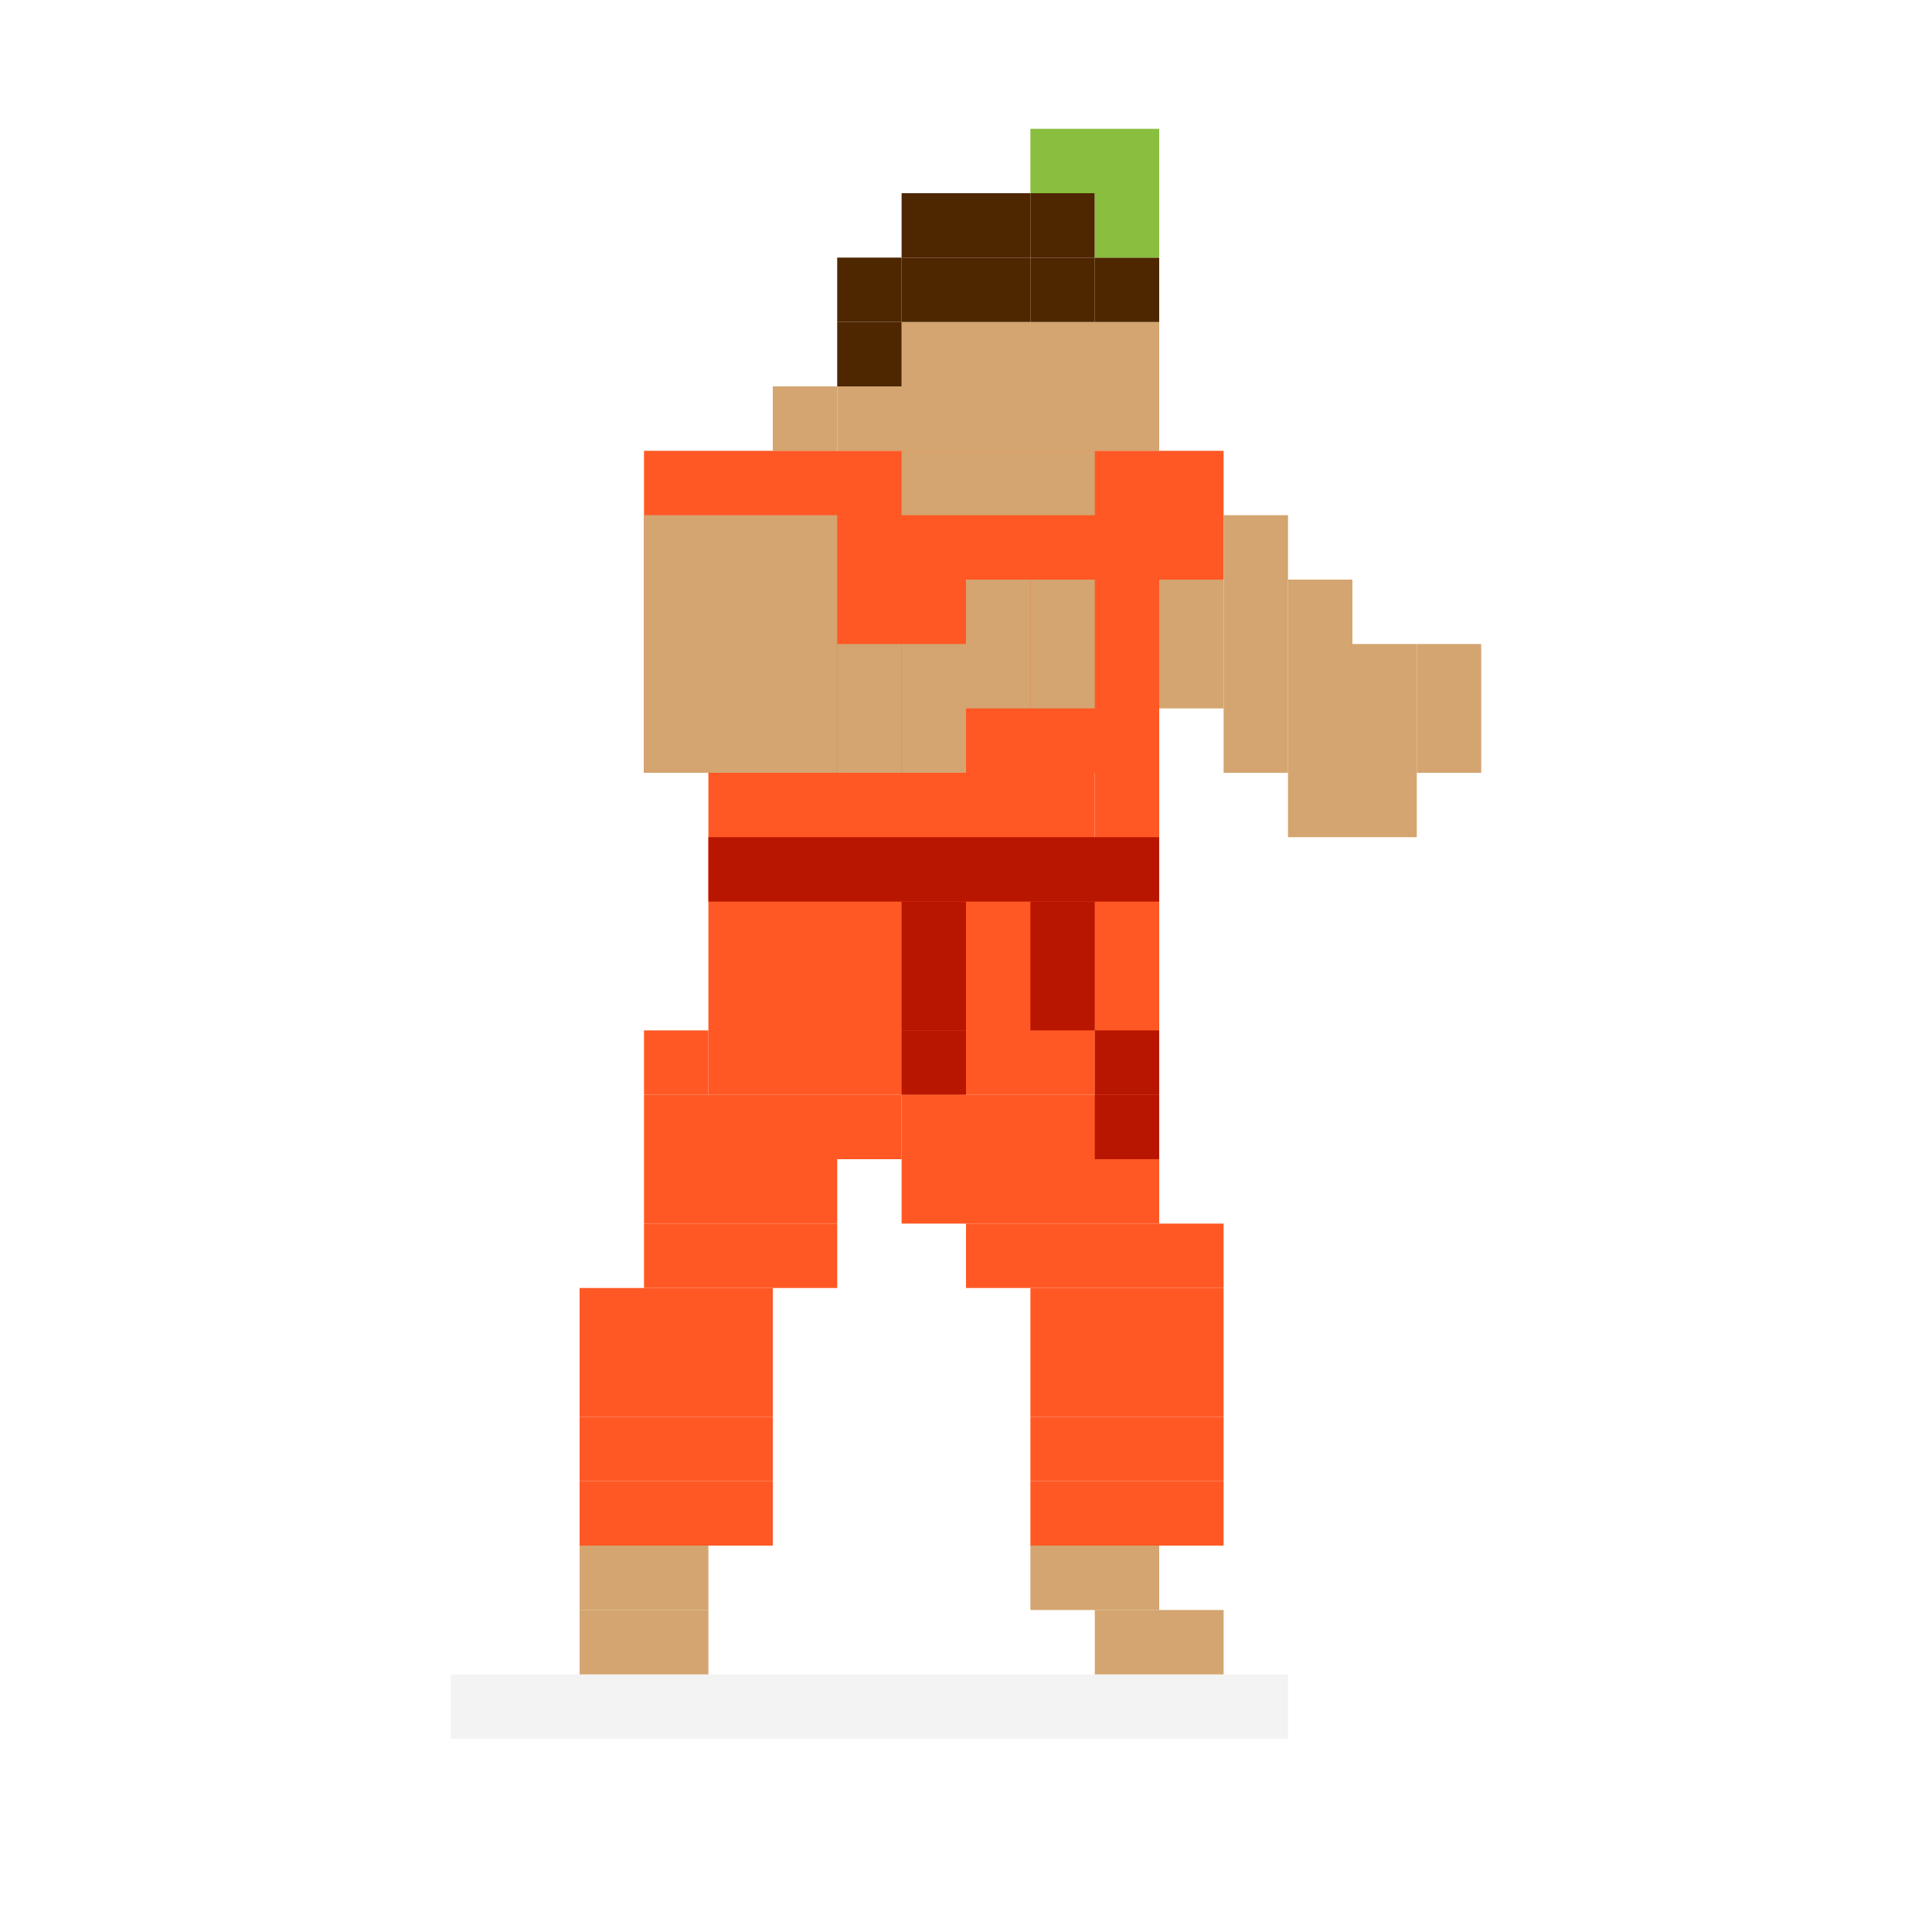
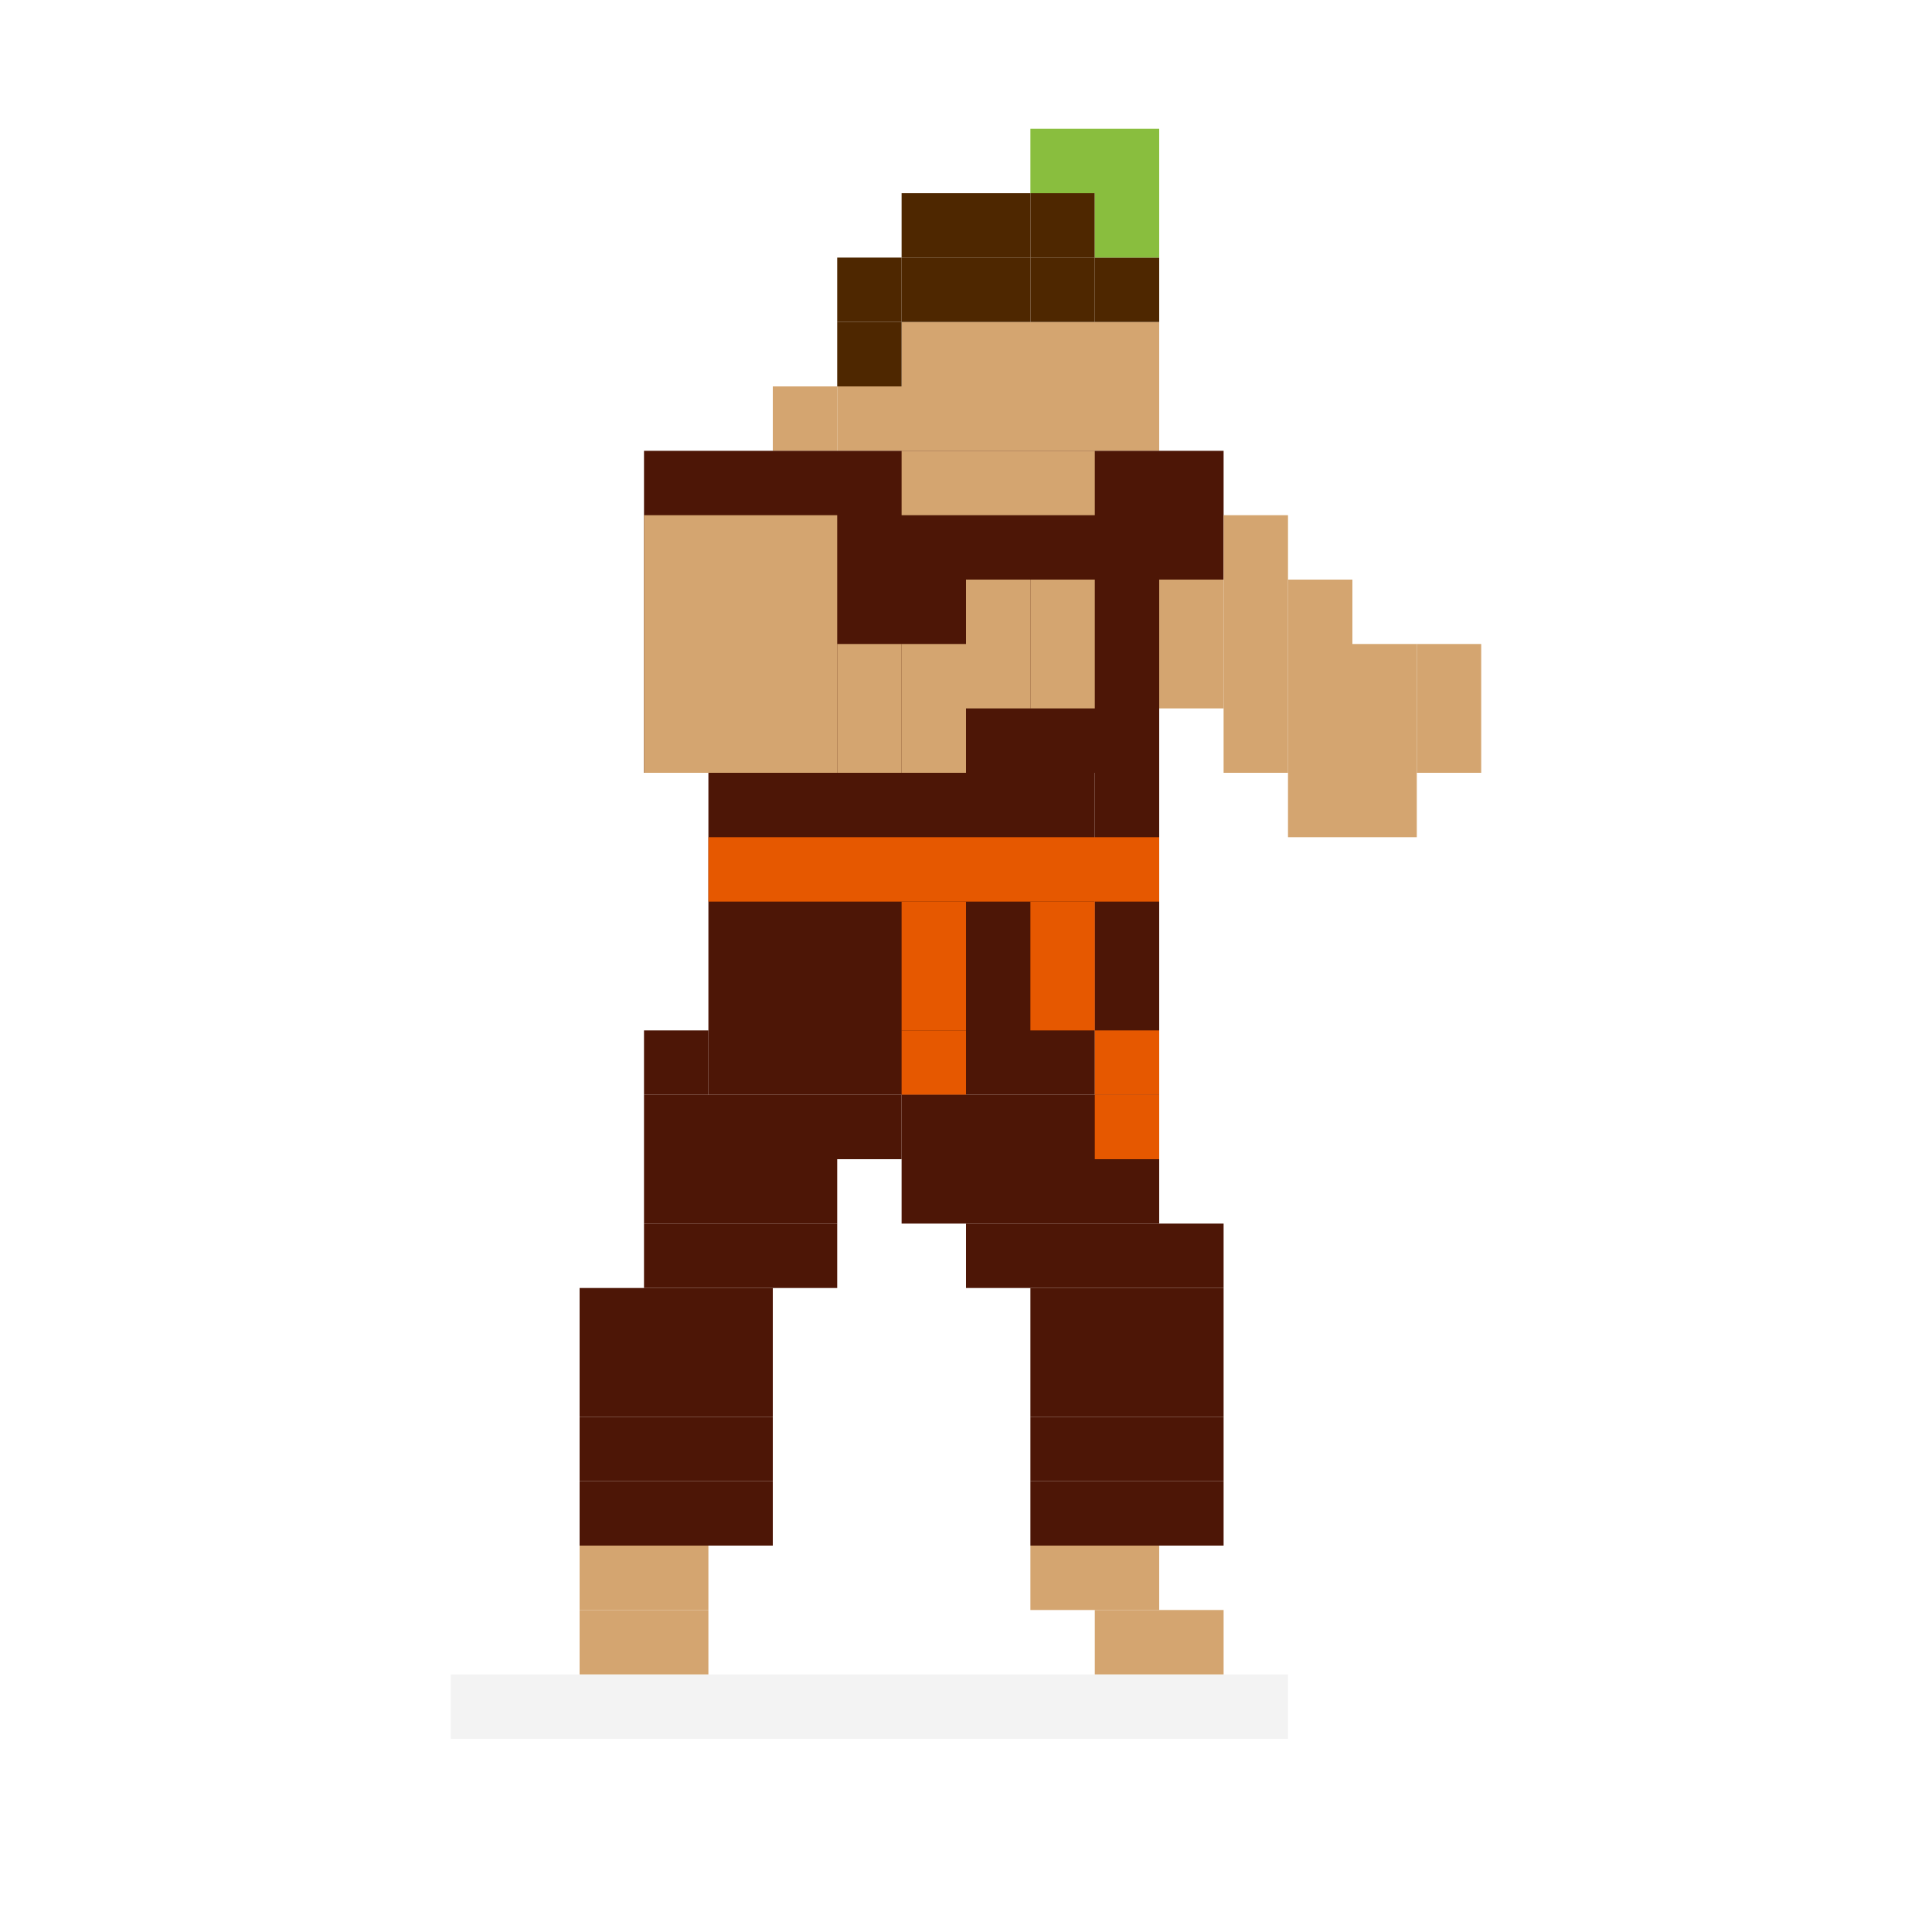
<svg xmlns="http://www.w3.org/2000/svg" width="300" height="300" viewBox="0 0 300 300" fill="none">
  <path d="M180 50H140V60H180V50Z" fill="#D4A570" />
  <path d="M180 60H150V70H180V60Z" fill="#D4A570" />
  <path d="M150 60H130V70H150V60Z" fill="#D4A570" />
  <path d="M140 40H130V50H140V40Z" fill="#4E2700" />
  <path d="M140 50H130V60H140V50Z" fill="#4E2700" />
  <path d="M150 40H140V50H150V40Z" fill="#4E2700" />
  <path d="M160 40H150V50H160V40Z" fill="#4E2700" />
  <path d="M150 30H140V40H150V30Z" fill="#4E2700" />
  <path d="M160 30H150V40H160V30Z" fill="#4E2700" />
  <path d="M170 30H160V40H170V30Z" fill="#4E2700" />
  <path d="M180 40H170V50H180V40Z" fill="#4E2700" />
  <path d="M170 40H160V50H170V40Z" fill="#4E2700" />
  <path d="M130 60H120V70H130V60Z" fill="#D4A570" />
-   <path d="M190 70H180V90H190V70Z" fill="#FF5825" />
+   <path d="M190 70H180V90H190V70Z" fill="#4D1606" />
  <path d="M200 80H190V120H200V80Z" fill="#D4A570" />
  <path d="M190 90H180V110H190V90Z" fill="#D4A570" />
  <path d="M210 90H200V130H210V90Z" fill="#D4A570" />
  <path d="M220 100H210V130H220V100Z" fill="#D4A570" />
  <path d="M230 100H220V120H230V100Z" fill="#D4A570" />
-   <path d="M180 120H170V170H180V120Z" fill="#FF5825" />
+   <path d="M180 120H170V170H180V120Z" fill="#4D1606" />
  <path d="M200 260H70V270H200V260Z" fill="black" fill-opacity="0.05" />
-   <path d="M180 70H100V120H180V70Z" fill="#FF5825" />
-   <path d="M170 120H110V170H170V120Z" fill="#FF5825" />
-   <path d="M180 130H110V140H180V130Z" fill="#B81600" />
-   <path d="M150 140H140V160H150V140Z" fill="#B81600" />
-   <path d="M170 140H160V160H170V140Z" fill="#B81600" />
-   <path d="M150 160H140V170H150V160Z" fill="#B81600" />
-   <path d="M180 170H140V190H180V170Z" fill="#FF5825" />
-   <path d="M190 190H150V200H190V190Z" fill="#FF5825" />
-   <path d="M140 170H100V180H140V170Z" fill="#FF5825" />
-   <path d="M110 160H100V170H110V160Z" fill="#FF5825" />
-   <path d="M130 180H100V190H130V180Z" fill="#FF5825" />
-   <path d="M130 190H100V200H130V190Z" fill="#FF5825" />
-   <path d="M120 200H90V210H120V200Z" fill="#FF5825" />
-   <path d="M120 210H90V220H120V210Z" fill="#FF5825" />
-   <path d="M120 220H90V230H120V220Z" fill="#FF5825" />
-   <path d="M120 230H90V240H120V230Z" fill="#FF5825" />
-   <path d="M190 200H160V210H190V200Z" fill="#FF5825" />
-   <path d="M190 210H160V220H190V210Z" fill="#FF5825" />
-   <path d="M190 220H160V230H190V220Z" fill="#FF5825" />
-   <path d="M190 230H160V240H190V230Z" fill="#FF5825" />
+   <path d="M180 70H100V120H180V70Z" fill="#4D1606" />
+   <path d="M170 120H110V170H170V120Z" fill="#4D1606" />
+   <path d="M180 130H110V140H180V130Z" fill="#E65800" />
+   <path d="M150 140H140V160H150V140Z" fill="#E65800" />
+   <path d="M170 140H160V160H170V140Z" fill="#E65800" />
+   <path d="M150 160H140V170H150V160Z" fill="#E65800" />
+   <path d="M180 170H140V190H180V170Z" fill="#4D1606" />
+   <path d="M190 190H150V200H190V190Z" fill="#4D1606" />
+   <path d="M140 170H100V180H140V170Z" fill="#4D1606" />
+   <path d="M110 160H100V170H110V160Z" fill="#4D1606" />
+   <path d="M130 180H100V190H130V180Z" fill="#4D1606" />
+   <path d="M130 190H100V200H130V190Z" fill="#4D1606" />
+   <path d="M120 200H90V210H120V200Z" fill="#4D1606" />
+   <path d="M120 210H90V220H120V210Z" fill="#4D1606" />
+   <path d="M120 220H90V230H120V220Z" fill="#4D1606" />
+   <path d="M120 230H90V240H120V230Z" fill="#4D1606" />
+   <path d="M190 200H160V210H190V200Z" fill="#4D1606" />
+   <path d="M190 210H160V220H190V210Z" fill="#4D1606" />
+   <path d="M190 220H160V230H190V220Z" fill="#4D1606" />
+   <path d="M190 230H160V240H190V230Z" fill="#4D1606" />
  <path d="M180 240H160V250H180V240Z" fill="#D4A570" />
  <path d="M190 250H170V260H190V250Z" fill="#D4A570" />
  <path d="M110 240H90V250H110V240Z" fill="#D4A570" />
  <path d="M110 250H90V260H110V250Z" fill="#D4A570" />
  <path d="M130 80H100V120H130V80Z" fill="#D4A570" />
  <path d="M140 100H130V120H140V100Z" fill="#D4A570" />
  <path d="M150 100H140V120H150V100Z" fill="#D4A570" />
  <path d="M160 90H150V110H160V90Z" fill="#D4A570" />
  <path d="M170 90H160V110H170V90Z" fill="#D4A570" />
  <path d="M170 70H140V80H170V70Z" fill="#D4A570" />
-   <path d="M180 160H170V170H180V160Z" fill="#B81600" />
-   <path d="M180 170H170V180H180V170Z" fill="#B81600" />
+   <path d="M180 160H170V170H180V160Z" fill="#E65800" />
+   <path d="M180 170H170V180H180V170Z" fill="#E65800" />
  <path d="M180 20H160V30H180V20Z" fill="#89BE3E" />
  <path d="M180 30H170V40H180V30Z" fill="#89BE3E" />
</svg>
